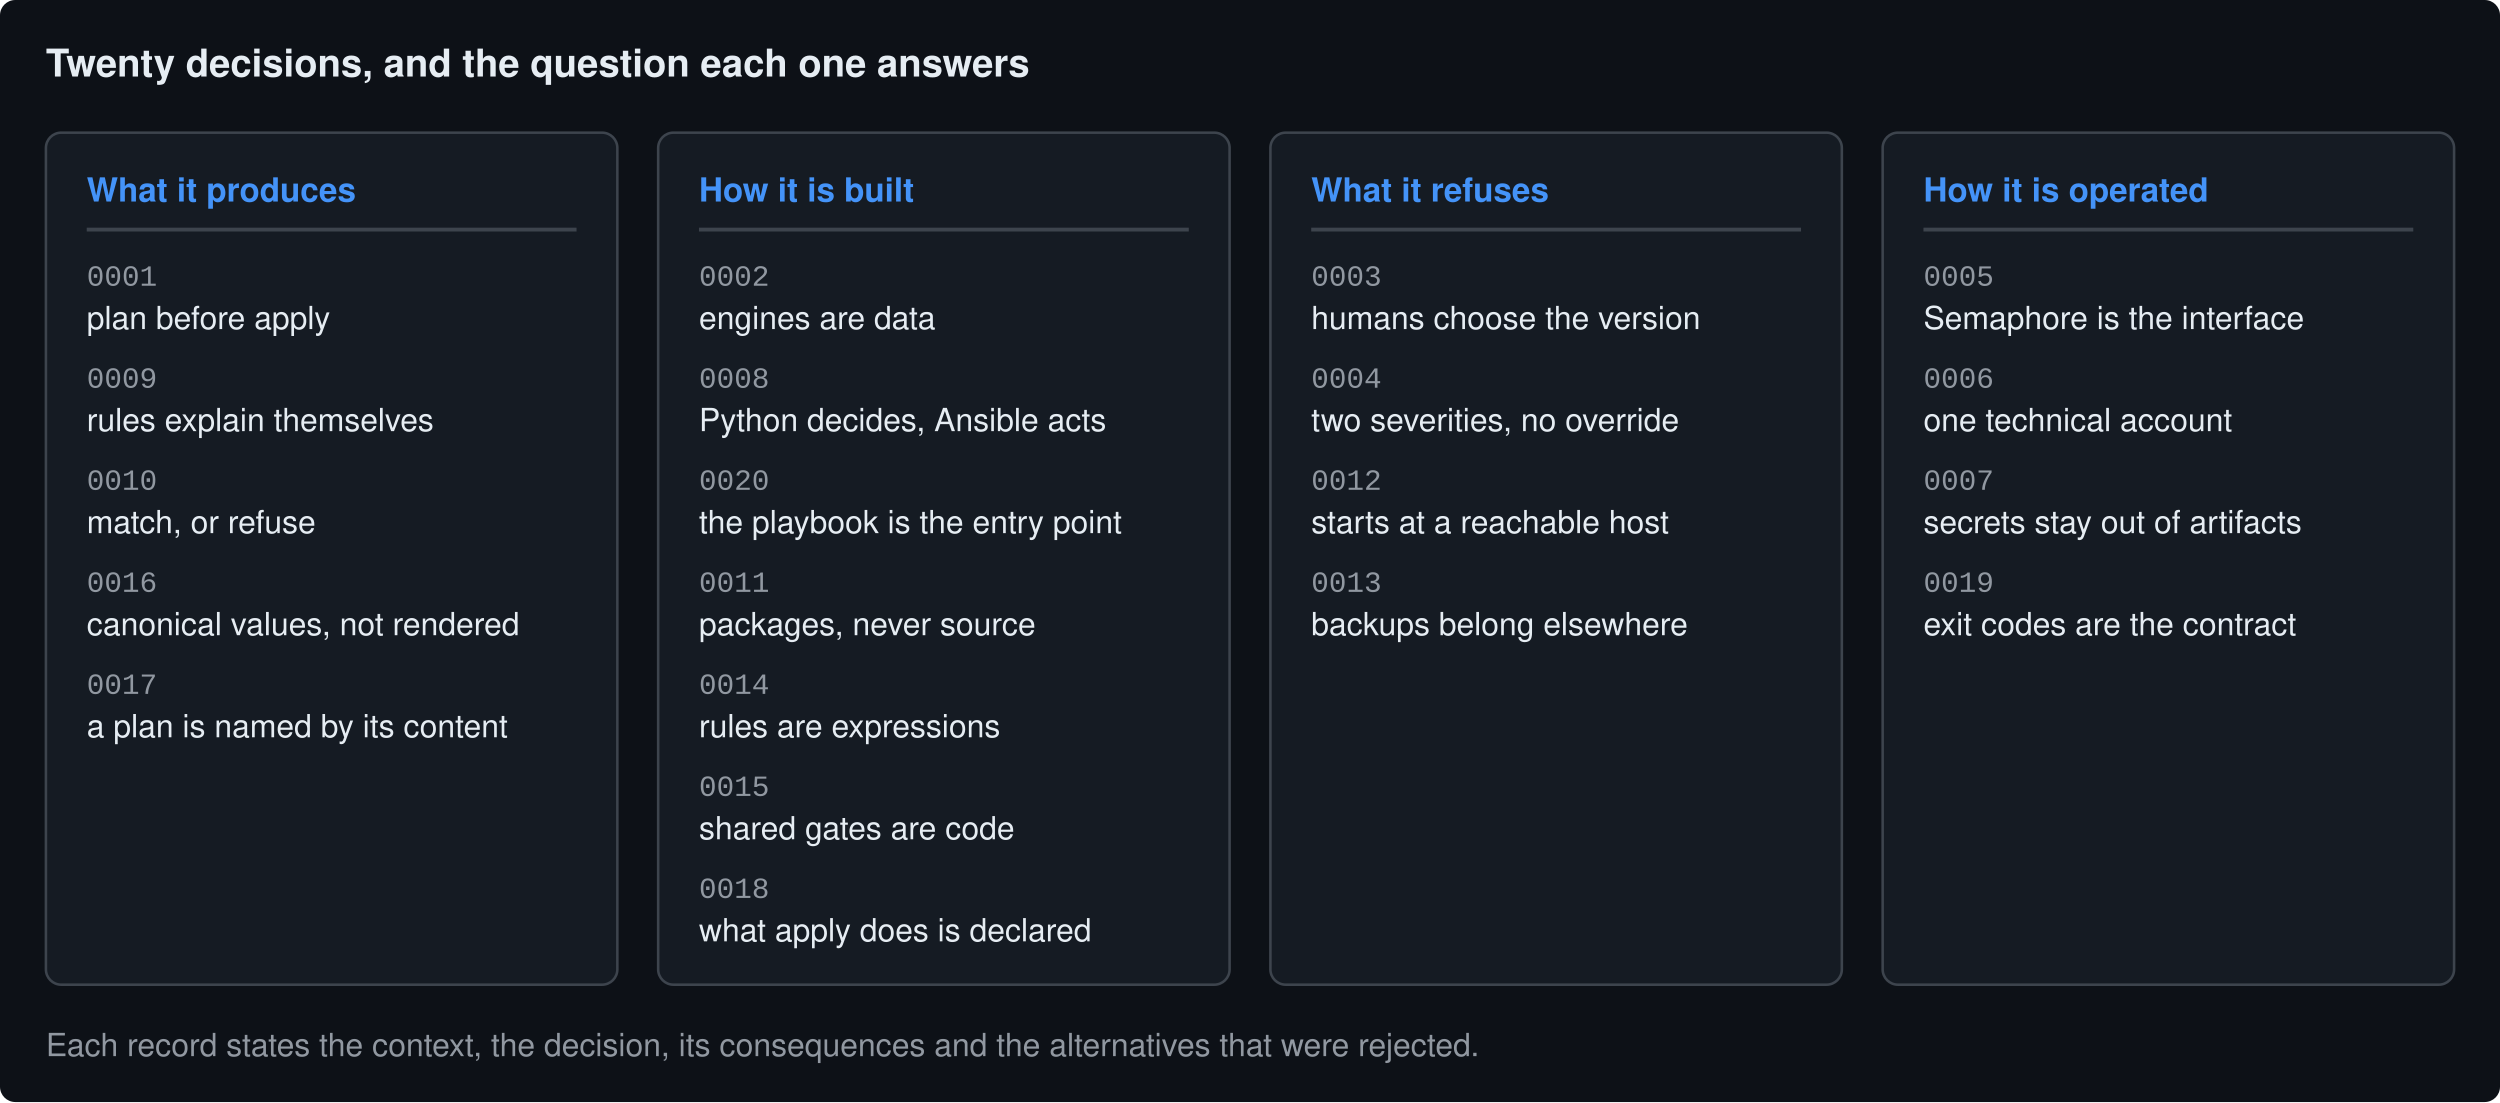
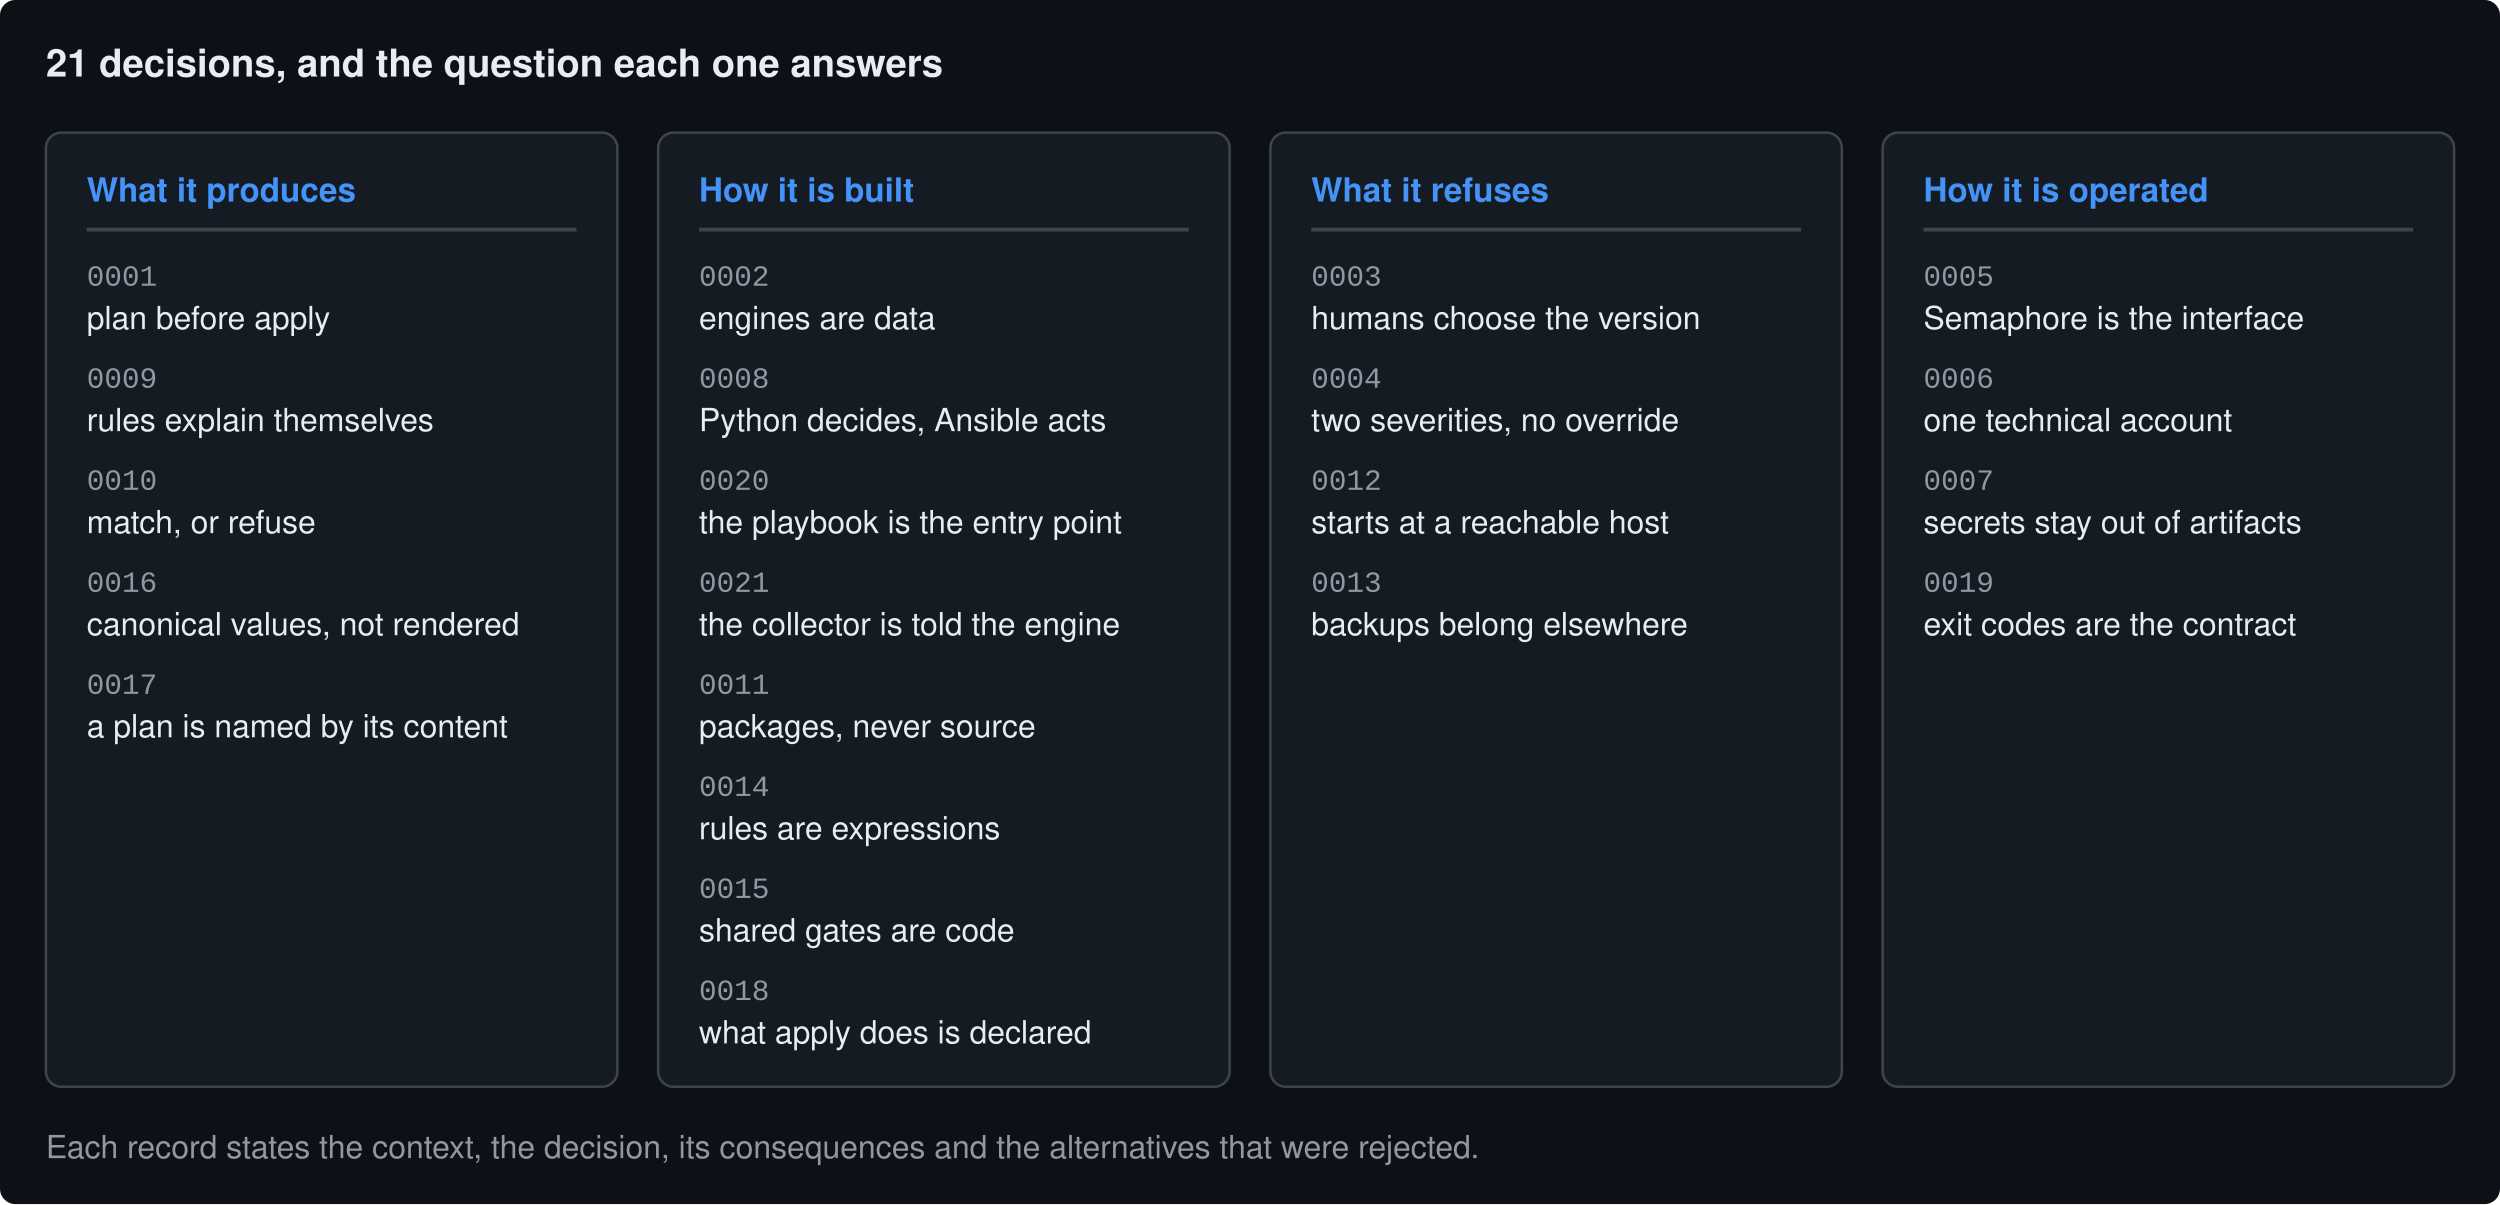
- <svg xmlns="http://www.w3.org/2000/svg" width="980" height="432" viewBox="0 0 980 432" role="img">
+ <svg xmlns="http://www.w3.org/2000/svg" width="980" height="472" viewBox="0 0 980 472" role="img">
  <defs>
    <marker id="arrow" viewBox="0 0 10 10" refX="9" refY="5" markerWidth="6" markerHeight="6" orient="auto">
      <path d="M 0 0 L 10 5 L 0 10 z" fill="context-stroke" />
    </marker>
  </defs>
-   <rect x="0" y="0" width="980" height="432" rx="6" fill="#0d1117" stroke="none" stroke-width="1" />
-   <text x="18.0" y="30" fill="#e6edf3" font-family="-apple-system, BlinkMacSystemFont, 'Segoe UI', Helvetica, Arial, sans-serif" font-size="15" font-weight="600" text-anchor="start" letter-spacing="normal" xml:space="preserve">Twenty decisions, and the question each one answers</text>
-   <rect x="18.0" y="52.0" width="224.0" height="334.0" rx="6" fill="#151b23" stroke="#3d444d" stroke-width="1" />
+   <rect x="0" y="0" width="980" height="472" rx="6" fill="#0d1117" stroke="none" stroke-width="1" />
+   <text x="18.0" y="30" fill="#e6edf3" font-family="-apple-system, BlinkMacSystemFont, 'Segoe UI', Helvetica, Arial, sans-serif" font-size="15" font-weight="600" text-anchor="start" letter-spacing="normal" xml:space="preserve">21 decisions, and the question each one answers</text>
+   <rect x="18.0" y="52.0" width="224.0" height="374.0" rx="6" fill="#151b23" stroke="#3d444d" stroke-width="1" />
  <text x="34.0" y="79.0" fill="#4493f8" font-family="-apple-system, BlinkMacSystemFont, 'Segoe UI', Helvetica, Arial, sans-serif" font-size="13" font-weight="600" text-anchor="start" letter-spacing="normal" xml:space="preserve">What it produces</text>
  <line x1="34.0" y1="90.0" x2="226.0" y2="90.0" stroke="#3d444d" stroke-width="1.5" />
  <text x="34.0" y="112.0" fill="#9198a1" font-family="ui-monospace, SFMono-Regular, Menlo, Consolas, 'Liberation Mono', monospace" font-size="11.5" font-weight="normal" text-anchor="start" letter-spacing="normal" xml:space="preserve">0001</text>
  <text x="34.0" y="129.0" fill="#e6edf3" font-family="-apple-system, BlinkMacSystemFont, 'Segoe UI', Helvetica, Arial, sans-serif" font-size="12.5" font-weight="normal" text-anchor="start" letter-spacing="normal" xml:space="preserve">plan before apply</text>
  <text x="34.0" y="152.0" fill="#9198a1" font-family="ui-monospace, SFMono-Regular, Menlo, Consolas, 'Liberation Mono', monospace" font-size="11.5" font-weight="normal" text-anchor="start" letter-spacing="normal" xml:space="preserve">0009</text>
  <text x="34.0" y="169.0" fill="#e6edf3" font-family="-apple-system, BlinkMacSystemFont, 'Segoe UI', Helvetica, Arial, sans-serif" font-size="12.5" font-weight="normal" text-anchor="start" letter-spacing="normal" xml:space="preserve">rules explain themselves</text>
  <text x="34.0" y="192.0" fill="#9198a1" font-family="ui-monospace, SFMono-Regular, Menlo, Consolas, 'Liberation Mono', monospace" font-size="11.5" font-weight="normal" text-anchor="start" letter-spacing="normal" xml:space="preserve">0010</text>
  <text x="34.0" y="209.0" fill="#e6edf3" font-family="-apple-system, BlinkMacSystemFont, 'Segoe UI', Helvetica, Arial, sans-serif" font-size="12.5" font-weight="normal" text-anchor="start" letter-spacing="normal" xml:space="preserve">match, or refuse</text>
  <text x="34.0" y="232.0" fill="#9198a1" font-family="ui-monospace, SFMono-Regular, Menlo, Consolas, 'Liberation Mono', monospace" font-size="11.5" font-weight="normal" text-anchor="start" letter-spacing="normal" xml:space="preserve">0016</text>
  <text x="34.0" y="249.0" fill="#e6edf3" font-family="-apple-system, BlinkMacSystemFont, 'Segoe UI', Helvetica, Arial, sans-serif" font-size="12.5" font-weight="normal" text-anchor="start" letter-spacing="normal" xml:space="preserve">canonical values, not rendered</text>
  <text x="34.0" y="272.0" fill="#9198a1" font-family="ui-monospace, SFMono-Regular, Menlo, Consolas, 'Liberation Mono', monospace" font-size="11.5" font-weight="normal" text-anchor="start" letter-spacing="normal" xml:space="preserve">0017</text>
  <text x="34.0" y="289.0" fill="#e6edf3" font-family="-apple-system, BlinkMacSystemFont, 'Segoe UI', Helvetica, Arial, sans-serif" font-size="12.5" font-weight="normal" text-anchor="start" letter-spacing="normal" xml:space="preserve">a plan is named by its content</text>
-   <rect x="258.0" y="52.0" width="224.0" height="334.0" rx="6" fill="#151b23" stroke="#3d444d" stroke-width="1" />
+   <rect x="258.0" y="52.0" width="224.0" height="374.0" rx="6" fill="#151b23" stroke="#3d444d" stroke-width="1" />
  <text x="274.0" y="79.0" fill="#4493f8" font-family="-apple-system, BlinkMacSystemFont, 'Segoe UI', Helvetica, Arial, sans-serif" font-size="13" font-weight="600" text-anchor="start" letter-spacing="normal" xml:space="preserve">How it is built</text>
  <line x1="274.0" y1="90.0" x2="466.0" y2="90.0" stroke="#3d444d" stroke-width="1.5" />
  <text x="274.0" y="112.0" fill="#9198a1" font-family="ui-monospace, SFMono-Regular, Menlo, Consolas, 'Liberation Mono', monospace" font-size="11.5" font-weight="normal" text-anchor="start" letter-spacing="normal" xml:space="preserve">0002</text>
  <text x="274.0" y="129.0" fill="#e6edf3" font-family="-apple-system, BlinkMacSystemFont, 'Segoe UI', Helvetica, Arial, sans-serif" font-size="12.5" font-weight="normal" text-anchor="start" letter-spacing="normal" xml:space="preserve">engines are data</text>
  <text x="274.0" y="152.0" fill="#9198a1" font-family="ui-monospace, SFMono-Regular, Menlo, Consolas, 'Liberation Mono', monospace" font-size="11.5" font-weight="normal" text-anchor="start" letter-spacing="normal" xml:space="preserve">0008</text>
  <text x="274.0" y="169.0" fill="#e6edf3" font-family="-apple-system, BlinkMacSystemFont, 'Segoe UI', Helvetica, Arial, sans-serif" font-size="12.5" font-weight="normal" text-anchor="start" letter-spacing="normal" xml:space="preserve">Python decides, Ansible acts</text>
  <text x="274.0" y="192.0" fill="#9198a1" font-family="ui-monospace, SFMono-Regular, Menlo, Consolas, 'Liberation Mono', monospace" font-size="11.5" font-weight="normal" text-anchor="start" letter-spacing="normal" xml:space="preserve">0020</text>
  <text x="274.0" y="209.0" fill="#e6edf3" font-family="-apple-system, BlinkMacSystemFont, 'Segoe UI', Helvetica, Arial, sans-serif" font-size="12.5" font-weight="normal" text-anchor="start" letter-spacing="normal" xml:space="preserve">the playbook is the entry point</text>
-   <text x="274.0" y="232.0" fill="#9198a1" font-family="ui-monospace, SFMono-Regular, Menlo, Consolas, 'Liberation Mono', monospace" font-size="11.5" font-weight="normal" text-anchor="start" letter-spacing="normal" xml:space="preserve">0011</text>
-   <text x="274.0" y="249.0" fill="#e6edf3" font-family="-apple-system, BlinkMacSystemFont, 'Segoe UI', Helvetica, Arial, sans-serif" font-size="12.5" font-weight="normal" text-anchor="start" letter-spacing="normal" xml:space="preserve">packages, never source</text>
-   <text x="274.0" y="272.0" fill="#9198a1" font-family="ui-monospace, SFMono-Regular, Menlo, Consolas, 'Liberation Mono', monospace" font-size="11.5" font-weight="normal" text-anchor="start" letter-spacing="normal" xml:space="preserve">0014</text>
-   <text x="274.0" y="289.0" fill="#e6edf3" font-family="-apple-system, BlinkMacSystemFont, 'Segoe UI', Helvetica, Arial, sans-serif" font-size="12.5" font-weight="normal" text-anchor="start" letter-spacing="normal" xml:space="preserve">rules are expressions</text>
-   <text x="274.0" y="312.0" fill="#9198a1" font-family="ui-monospace, SFMono-Regular, Menlo, Consolas, 'Liberation Mono', monospace" font-size="11.5" font-weight="normal" text-anchor="start" letter-spacing="normal" xml:space="preserve">0015</text>
-   <text x="274.0" y="329.0" fill="#e6edf3" font-family="-apple-system, BlinkMacSystemFont, 'Segoe UI', Helvetica, Arial, sans-serif" font-size="12.5" font-weight="normal" text-anchor="start" letter-spacing="normal" xml:space="preserve">shared gates are code</text>
-   <text x="274.0" y="352.0" fill="#9198a1" font-family="ui-monospace, SFMono-Regular, Menlo, Consolas, 'Liberation Mono', monospace" font-size="11.5" font-weight="normal" text-anchor="start" letter-spacing="normal" xml:space="preserve">0018</text>
-   <text x="274.0" y="369.0" fill="#e6edf3" font-family="-apple-system, BlinkMacSystemFont, 'Segoe UI', Helvetica, Arial, sans-serif" font-size="12.5" font-weight="normal" text-anchor="start" letter-spacing="normal" xml:space="preserve">what apply does is declared</text>
-   <rect x="498.0" y="52.0" width="224.0" height="334.0" rx="6" fill="#151b23" stroke="#3d444d" stroke-width="1" />
+   <text x="274.0" y="232.0" fill="#9198a1" font-family="ui-monospace, SFMono-Regular, Menlo, Consolas, 'Liberation Mono', monospace" font-size="11.5" font-weight="normal" text-anchor="start" letter-spacing="normal" xml:space="preserve">0021</text>
+   <text x="274.0" y="249.0" fill="#e6edf3" font-family="-apple-system, BlinkMacSystemFont, 'Segoe UI', Helvetica, Arial, sans-serif" font-size="12.5" font-weight="normal" text-anchor="start" letter-spacing="normal" xml:space="preserve">the collector is told the engine</text>
+   <text x="274.0" y="272.0" fill="#9198a1" font-family="ui-monospace, SFMono-Regular, Menlo, Consolas, 'Liberation Mono', monospace" font-size="11.5" font-weight="normal" text-anchor="start" letter-spacing="normal" xml:space="preserve">0011</text>
+   <text x="274.0" y="289.0" fill="#e6edf3" font-family="-apple-system, BlinkMacSystemFont, 'Segoe UI', Helvetica, Arial, sans-serif" font-size="12.5" font-weight="normal" text-anchor="start" letter-spacing="normal" xml:space="preserve">packages, never source</text>
+   <text x="274.0" y="312.0" fill="#9198a1" font-family="ui-monospace, SFMono-Regular, Menlo, Consolas, 'Liberation Mono', monospace" font-size="11.5" font-weight="normal" text-anchor="start" letter-spacing="normal" xml:space="preserve">0014</text>
+   <text x="274.0" y="329.0" fill="#e6edf3" font-family="-apple-system, BlinkMacSystemFont, 'Segoe UI', Helvetica, Arial, sans-serif" font-size="12.5" font-weight="normal" text-anchor="start" letter-spacing="normal" xml:space="preserve">rules are expressions</text>
+   <text x="274.0" y="352.0" fill="#9198a1" font-family="ui-monospace, SFMono-Regular, Menlo, Consolas, 'Liberation Mono', monospace" font-size="11.5" font-weight="normal" text-anchor="start" letter-spacing="normal" xml:space="preserve">0015</text>
+   <text x="274.0" y="369.0" fill="#e6edf3" font-family="-apple-system, BlinkMacSystemFont, 'Segoe UI', Helvetica, Arial, sans-serif" font-size="12.5" font-weight="normal" text-anchor="start" letter-spacing="normal" xml:space="preserve">shared gates are code</text>
+   <text x="274.0" y="392.0" fill="#9198a1" font-family="ui-monospace, SFMono-Regular, Menlo, Consolas, 'Liberation Mono', monospace" font-size="11.5" font-weight="normal" text-anchor="start" letter-spacing="normal" xml:space="preserve">0018</text>
+   <text x="274.0" y="409.0" fill="#e6edf3" font-family="-apple-system, BlinkMacSystemFont, 'Segoe UI', Helvetica, Arial, sans-serif" font-size="12.5" font-weight="normal" text-anchor="start" letter-spacing="normal" xml:space="preserve">what apply does is declared</text>
+   <rect x="498.0" y="52.0" width="224.0" height="374.0" rx="6" fill="#151b23" stroke="#3d444d" stroke-width="1" />
  <text x="514.0" y="79.0" fill="#4493f8" font-family="-apple-system, BlinkMacSystemFont, 'Segoe UI', Helvetica, Arial, sans-serif" font-size="13" font-weight="600" text-anchor="start" letter-spacing="normal" xml:space="preserve">What it refuses</text>
  <line x1="514.0" y1="90.0" x2="706.0" y2="90.0" stroke="#3d444d" stroke-width="1.5" />
  <text x="514.0" y="112.0" fill="#9198a1" font-family="ui-monospace, SFMono-Regular, Menlo, Consolas, 'Liberation Mono', monospace" font-size="11.5" font-weight="normal" text-anchor="start" letter-spacing="normal" xml:space="preserve">0003</text>
  <text x="514.0" y="129.0" fill="#e6edf3" font-family="-apple-system, BlinkMacSystemFont, 'Segoe UI', Helvetica, Arial, sans-serif" font-size="12.5" font-weight="normal" text-anchor="start" letter-spacing="normal" xml:space="preserve">humans choose the version</text>
  <text x="514.0" y="152.0" fill="#9198a1" font-family="ui-monospace, SFMono-Regular, Menlo, Consolas, 'Liberation Mono', monospace" font-size="11.5" font-weight="normal" text-anchor="start" letter-spacing="normal" xml:space="preserve">0004</text>
  <text x="514.0" y="169.0" fill="#e6edf3" font-family="-apple-system, BlinkMacSystemFont, 'Segoe UI', Helvetica, Arial, sans-serif" font-size="12.5" font-weight="normal" text-anchor="start" letter-spacing="normal" xml:space="preserve">two severities, no override</text>
  <text x="514.0" y="192.0" fill="#9198a1" font-family="ui-monospace, SFMono-Regular, Menlo, Consolas, 'Liberation Mono', monospace" font-size="11.5" font-weight="normal" text-anchor="start" letter-spacing="normal" xml:space="preserve">0012</text>
  <text x="514.0" y="209.0" fill="#e6edf3" font-family="-apple-system, BlinkMacSystemFont, 'Segoe UI', Helvetica, Arial, sans-serif" font-size="12.5" font-weight="normal" text-anchor="start" letter-spacing="normal" xml:space="preserve">starts at a reachable host</text>
  <text x="514.0" y="232.0" fill="#9198a1" font-family="ui-monospace, SFMono-Regular, Menlo, Consolas, 'Liberation Mono', monospace" font-size="11.5" font-weight="normal" text-anchor="start" letter-spacing="normal" xml:space="preserve">0013</text>
  <text x="514.0" y="249.0" fill="#e6edf3" font-family="-apple-system, BlinkMacSystemFont, 'Segoe UI', Helvetica, Arial, sans-serif" font-size="12.5" font-weight="normal" text-anchor="start" letter-spacing="normal" xml:space="preserve">backups belong elsewhere</text>
-   <rect x="738.0" y="52.0" width="224.0" height="334.0" rx="6" fill="#151b23" stroke="#3d444d" stroke-width="1" />
+   <rect x="738.0" y="52.0" width="224.0" height="374.0" rx="6" fill="#151b23" stroke="#3d444d" stroke-width="1" />
  <text x="754.0" y="79.0" fill="#4493f8" font-family="-apple-system, BlinkMacSystemFont, 'Segoe UI', Helvetica, Arial, sans-serif" font-size="13" font-weight="600" text-anchor="start" letter-spacing="normal" xml:space="preserve">How it is operated</text>
  <line x1="754.0" y1="90.0" x2="946.0" y2="90.0" stroke="#3d444d" stroke-width="1.5" />
  <text x="754.0" y="112.0" fill="#9198a1" font-family="ui-monospace, SFMono-Regular, Menlo, Consolas, 'Liberation Mono', monospace" font-size="11.5" font-weight="normal" text-anchor="start" letter-spacing="normal" xml:space="preserve">0005</text>
  <text x="754.0" y="129.0" fill="#e6edf3" font-family="-apple-system, BlinkMacSystemFont, 'Segoe UI', Helvetica, Arial, sans-serif" font-size="12.5" font-weight="normal" text-anchor="start" letter-spacing="normal" xml:space="preserve">Semaphore is the interface</text>
  <text x="754.0" y="152.0" fill="#9198a1" font-family="ui-monospace, SFMono-Regular, Menlo, Consolas, 'Liberation Mono', monospace" font-size="11.5" font-weight="normal" text-anchor="start" letter-spacing="normal" xml:space="preserve">0006</text>
  <text x="754.0" y="169.0" fill="#e6edf3" font-family="-apple-system, BlinkMacSystemFont, 'Segoe UI', Helvetica, Arial, sans-serif" font-size="12.5" font-weight="normal" text-anchor="start" letter-spacing="normal" xml:space="preserve">one technical account</text>
  <text x="754.0" y="192.0" fill="#9198a1" font-family="ui-monospace, SFMono-Regular, Menlo, Consolas, 'Liberation Mono', monospace" font-size="11.5" font-weight="normal" text-anchor="start" letter-spacing="normal" xml:space="preserve">0007</text>
  <text x="754.0" y="209.0" fill="#e6edf3" font-family="-apple-system, BlinkMacSystemFont, 'Segoe UI', Helvetica, Arial, sans-serif" font-size="12.5" font-weight="normal" text-anchor="start" letter-spacing="normal" xml:space="preserve">secrets stay out of artifacts</text>
  <text x="754.0" y="232.0" fill="#9198a1" font-family="ui-monospace, SFMono-Regular, Menlo, Consolas, 'Liberation Mono', monospace" font-size="11.5" font-weight="normal" text-anchor="start" letter-spacing="normal" xml:space="preserve">0019</text>
  <text x="754.0" y="249.0" fill="#e6edf3" font-family="-apple-system, BlinkMacSystemFont, 'Segoe UI', Helvetica, Arial, sans-serif" font-size="12.5" font-weight="normal" text-anchor="start" letter-spacing="normal" xml:space="preserve">exit codes are the contract</text>
-   <text x="18.0" y="414" fill="#9198a1" font-family="-apple-system, BlinkMacSystemFont, 'Segoe UI', Helvetica, Arial, sans-serif" font-size="12.5" font-weight="normal" text-anchor="start" letter-spacing="normal" xml:space="preserve">Each record states the context, the decision, its consequences and the alternatives that were rejected.</text>
+   <text x="18.0" y="454" fill="#9198a1" font-family="-apple-system, BlinkMacSystemFont, 'Segoe UI', Helvetica, Arial, sans-serif" font-size="12.5" font-weight="normal" text-anchor="start" letter-spacing="normal" xml:space="preserve">Each record states the context, the decision, its consequences and the alternatives that were rejected.</text>
</svg>
